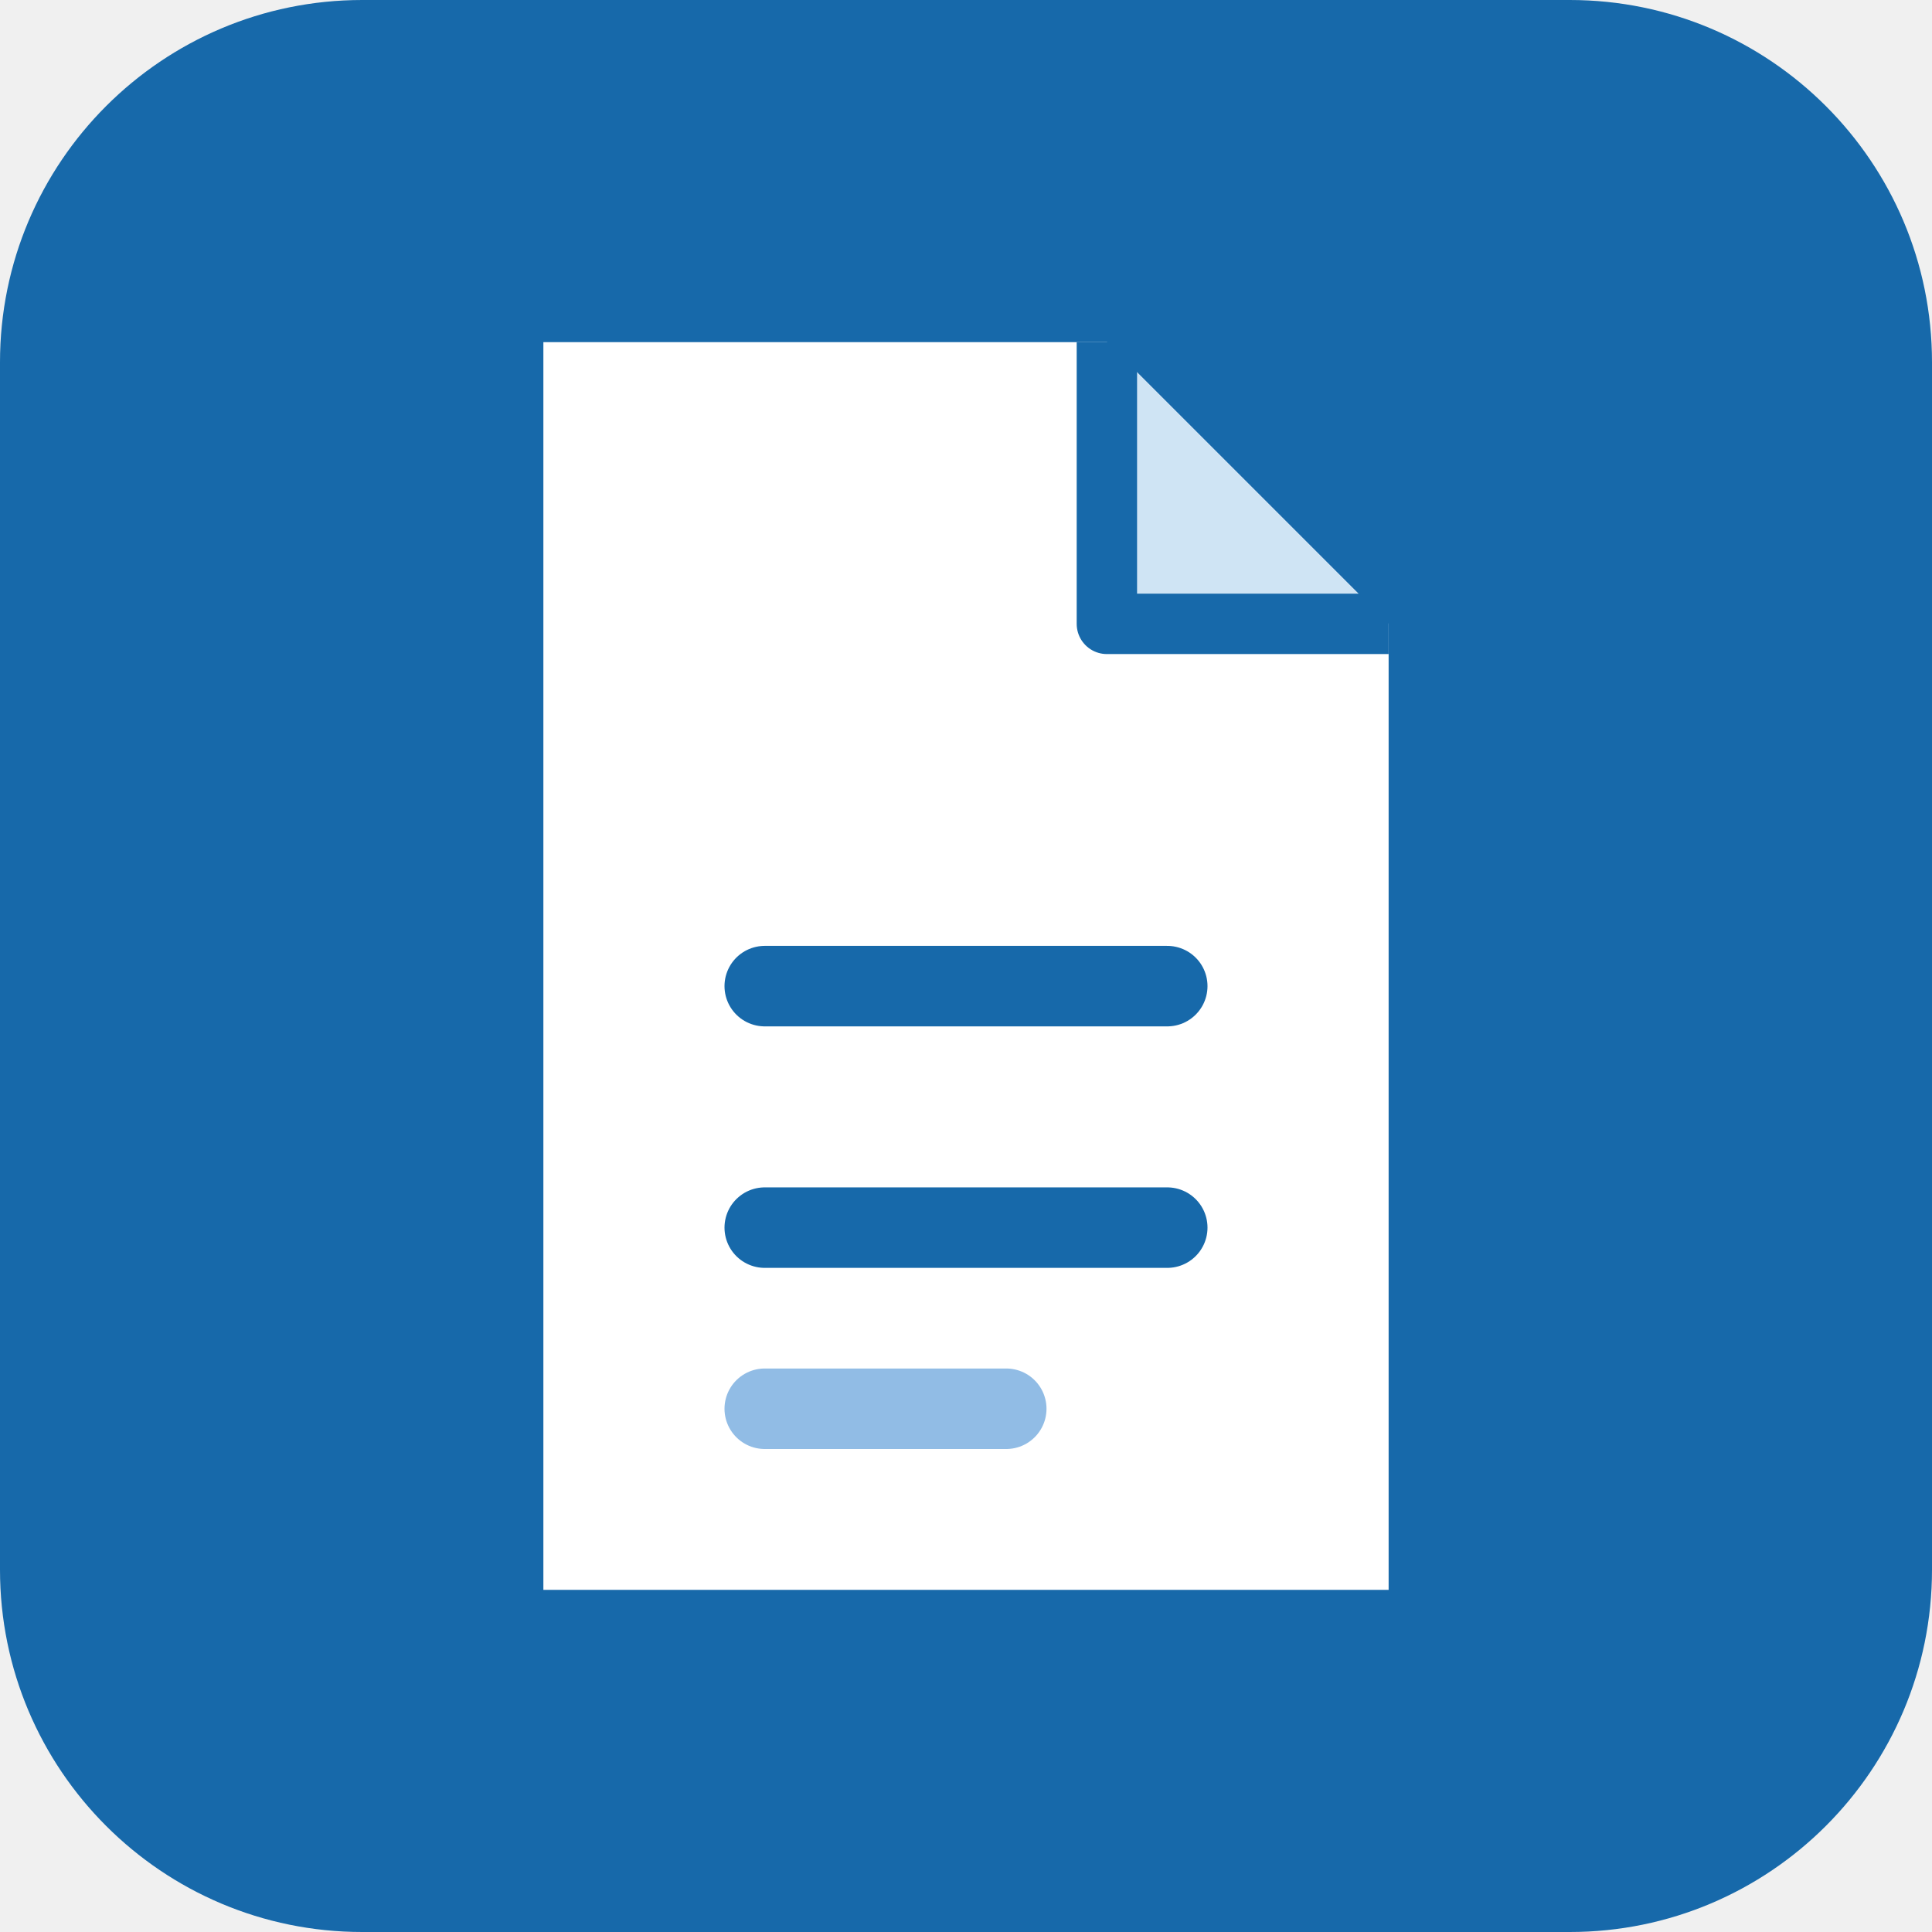
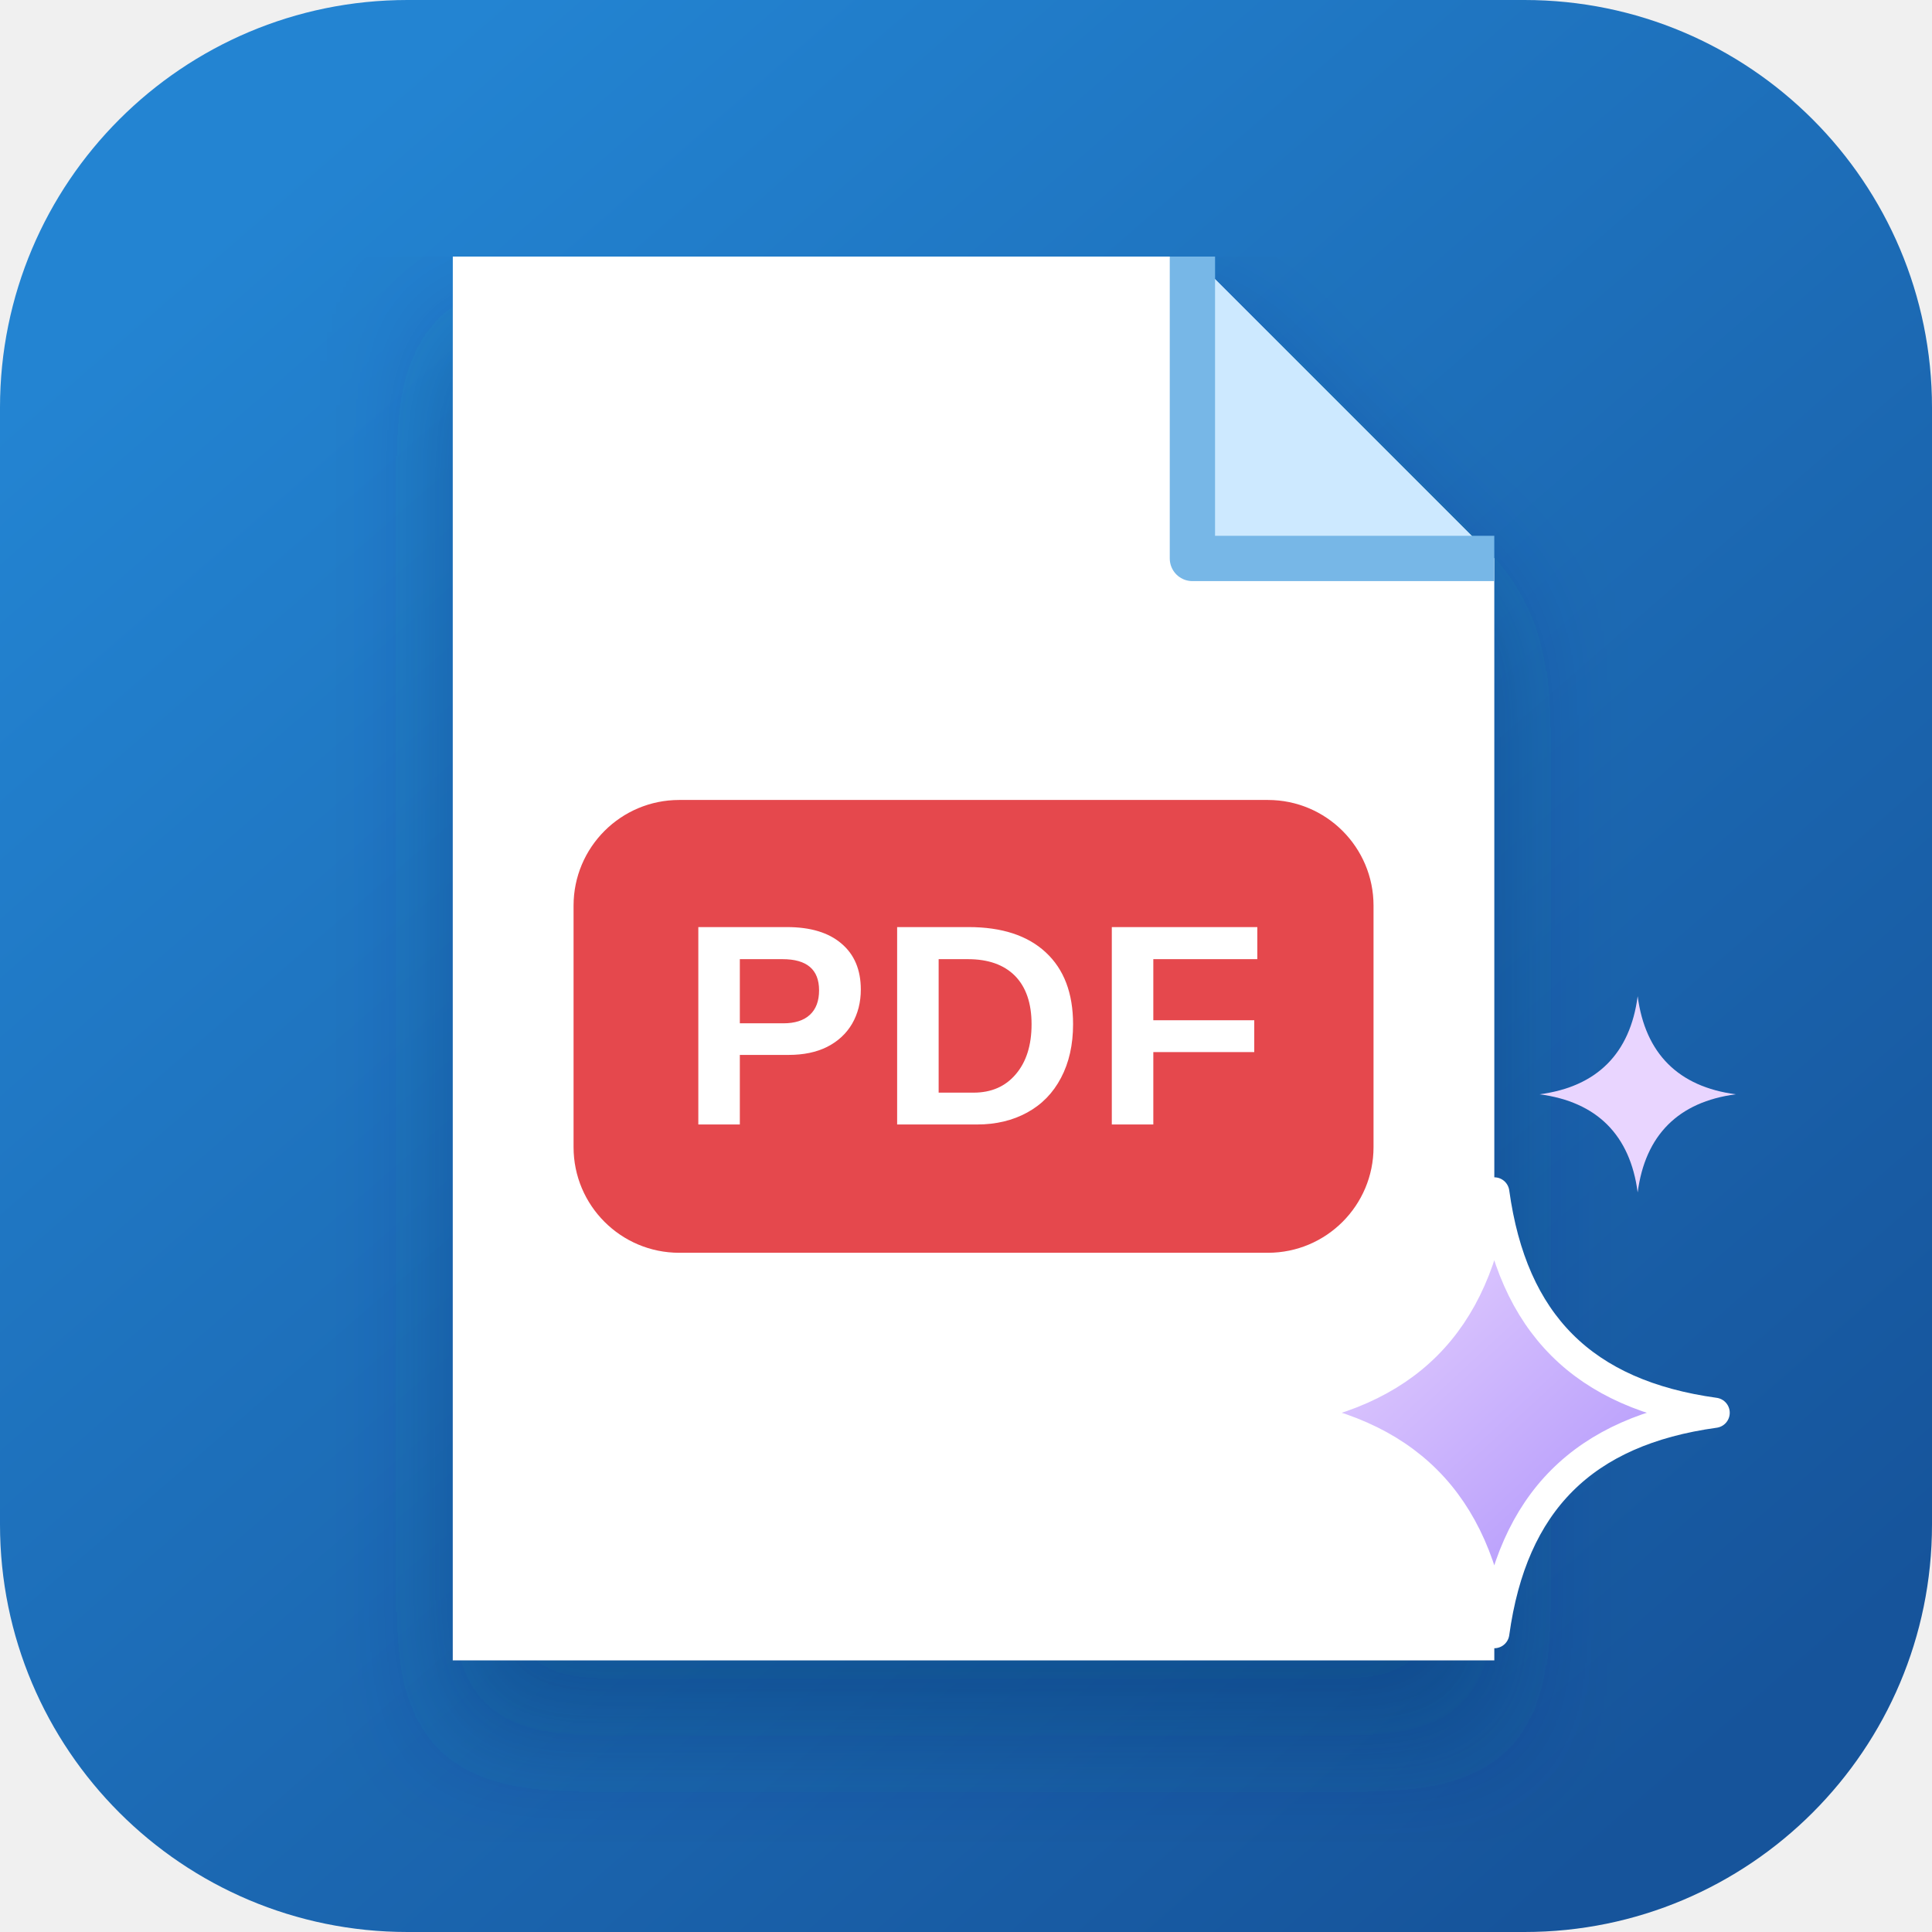
- <svg xmlns="http://www.w3.org/2000/svg" width="96" height="96" viewBox="0 0 96 96" role="img" aria-labelledby="title">
-   <rect width="96" height="96" rx="18" fill="#1769aa" />
-   <path d="M27 17h28l14 14v48H27z" fill="#fff" />
-   <path d="M55 17v14h14" fill="#cfe4f4" />
-   <path d="M55 17v14h14" fill="none" stroke="#1769aa" stroke-linejoin="round" stroke-width="3" />
-   <path d="M38 49h20M38 61h20" fill="none" stroke="#1769aa" stroke-linecap="round" stroke-width="4" />
-   <path d="M38 70h12" fill="none" stroke="#91bce5" stroke-linecap="round" stroke-width="4" />
+ <svg xmlns="http://www.w3.org/2000/svg" width="128" height="128" viewBox="0 0 128 128" role="img" aria-labelledby="title">
+   <defs>
+     <linearGradient id="background" x1="18" y1="12" x2="111" y2="119" gradientUnits="userSpaceOnUse">
+       <stop stop-color="#2384D2" />
+       <stop offset="1" stop-color="#16549B" />
+     </linearGradient>
+     <linearGradient id="spark" x1="87" y1="82" x2="111" y2="108" gradientUnits="userSpaceOnUse">
+       <stop stop-color="#E9D5FF" />
+       <stop offset="1" stop-color="#A78BFA" />
+     </linearGradient>
+     <filter id="shadow" x="18" y="12" width="94" height="110" filterUnits="userSpaceOnUse">
+       <feDropShadow dx="0" dy="5" stdDeviation="4" flood-color="#0A3769" flood-opacity=".35" />
+     </filter>
+   </defs>
+   <rect width="128" height="128" rx="27" fill="url(#background)" />
+   <g filter="url(#shadow)">
+     <path d="M30 17h49l20 20v73H30z" fill="#FFFFFF" />
+     <path d="M79 17v20h20z" fill="#CDE9FF" />
+     <path d="M79 17v20h20" fill="none" stroke="#77B7E7" stroke-linejoin="round" stroke-width="3" />
+   </g>
+   <rect x="38" y="53" width="53" height="30" rx="7" fill="#E5484D" />
+   <text x="64.5" y="74.5" fill="#FFFFFF" font-family="Arial, Helvetica, sans-serif" font-size="19" font-weight="700" letter-spacing=".5" text-anchor="middle">PDF</text>
+   <path d="M99 79c1.2 8.7 5.9 13.4 14.6 14.6-8.7 1.2-13.4 5.9-14.6 14.6-1.2-8.7-5.9-13.4-14.6-14.6 8.7-1.2 13.4-5.9 14.6-14.6z" fill="url(#spark)" stroke="#FFFFFF" stroke-width="2" stroke-linejoin="round" />
+   <path d="M108.5 66c.5 3.8 2.7 6 6.5 6.5-3.8.5-6 2.7-6.5 6.5-.5-3.8-2.7-6-6.5-6.5 3.8-.5 6-2.7 6.5-6.5z" fill="#E9D5FF" />
</svg>
